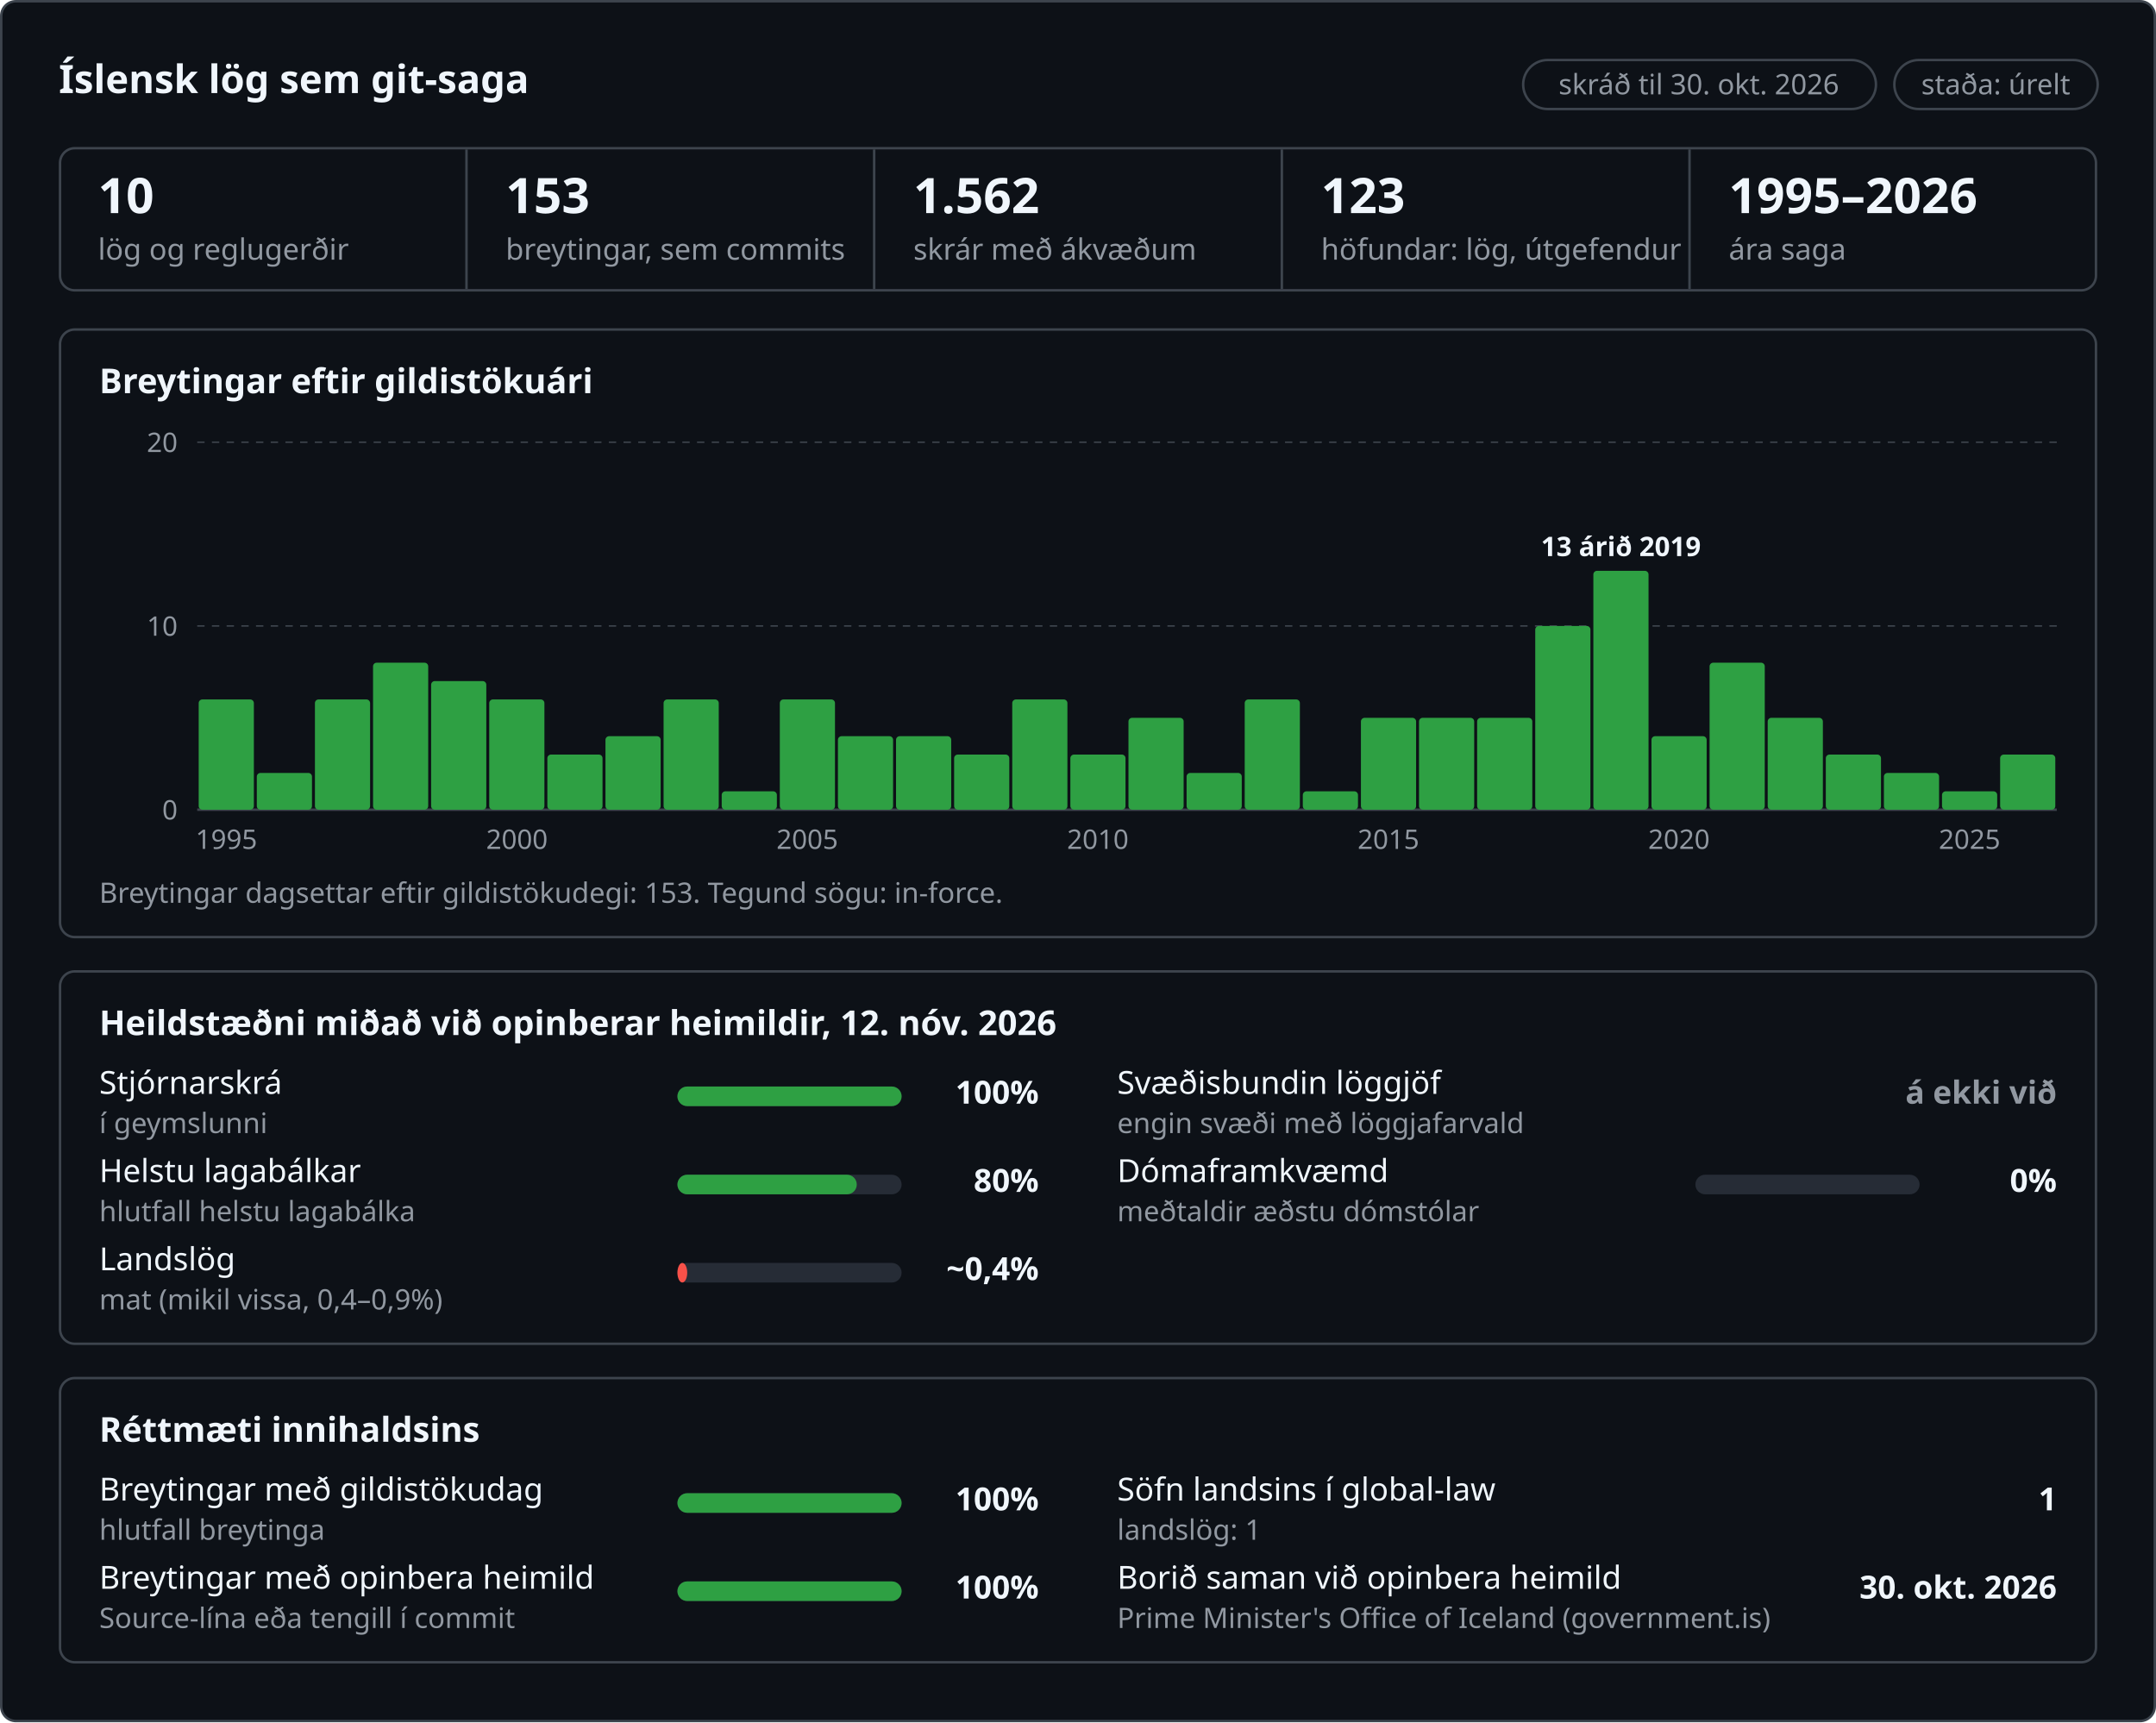
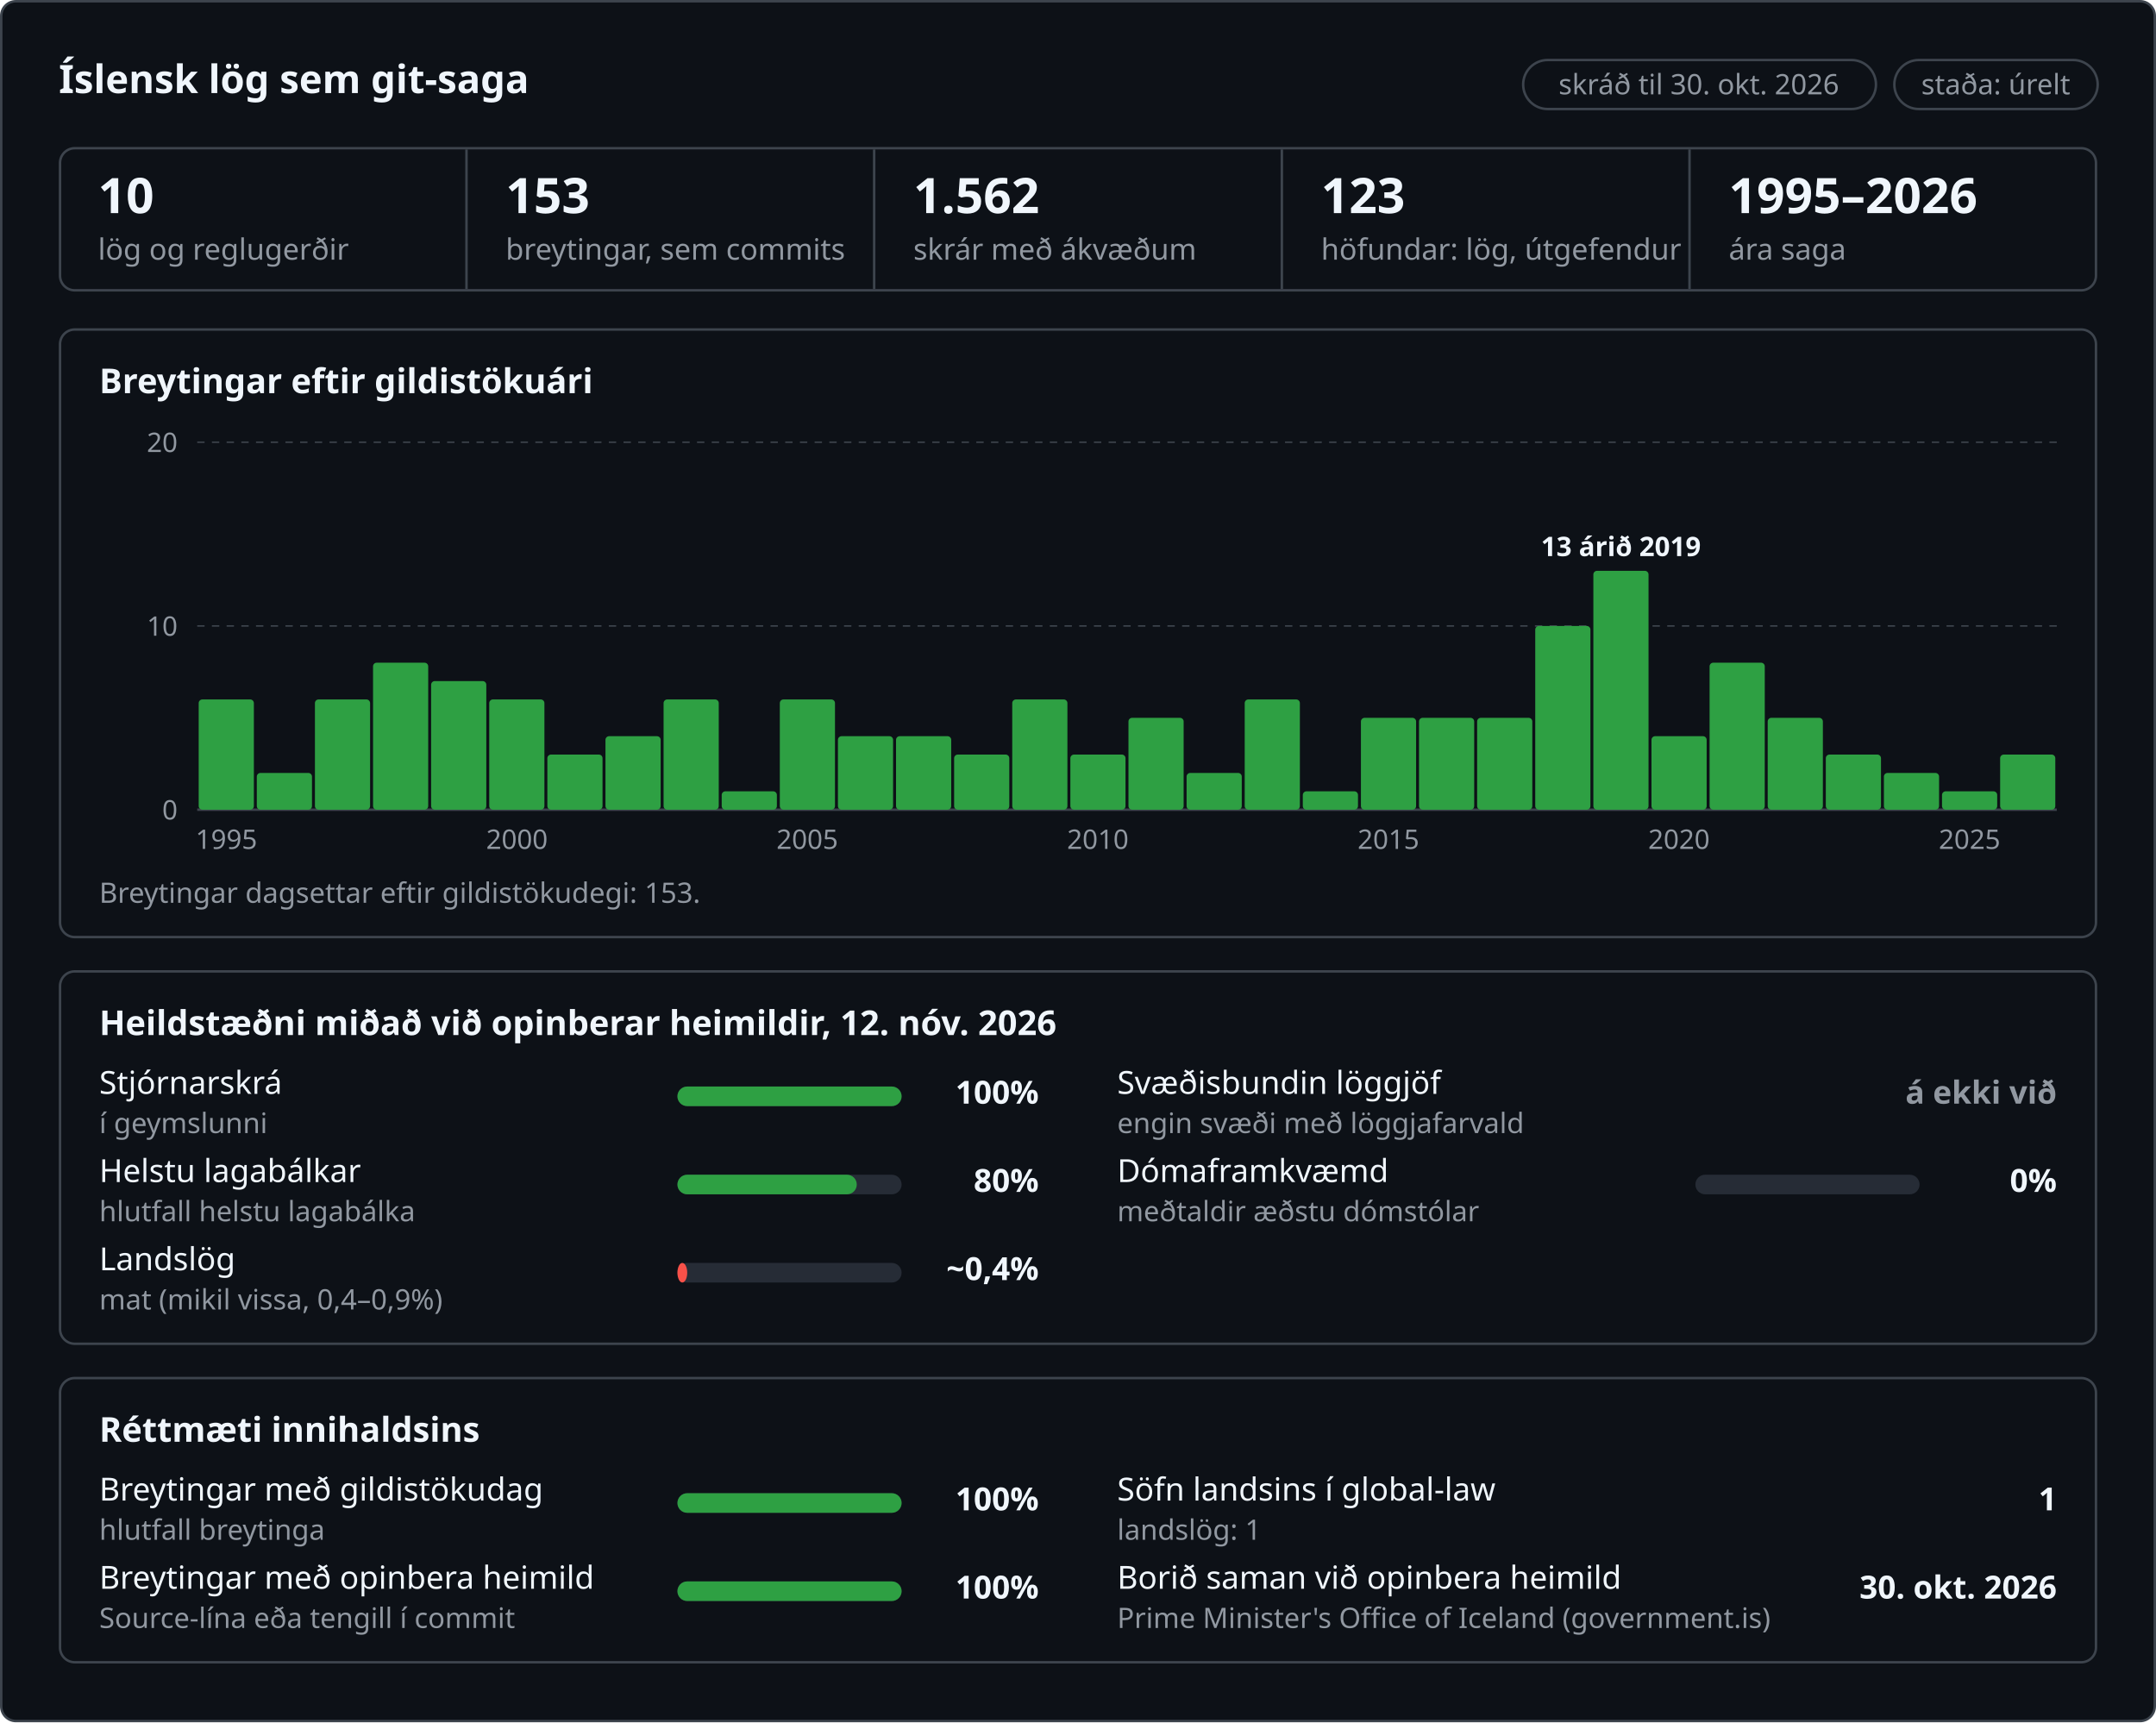
<svg xmlns="http://www.w3.org/2000/svg" width="880" height="703" viewBox="0 0 880 703" font-family="-apple-system,BlinkMacSystemFont,Segoe UI,Noto Sans,Helvetica,Arial,sans-serif">
  <rect x="0.5" y="0.5" width="879" height="702" rx="6" fill="#0d1117" stroke="#3d444d" />
  <text x="24" y="38" font-size="16" font-weight="600" fill="#f0f6fc">Íslensk lög sem git-saga</text>
  <rect x="621.7" y="24.5" width="144" height="20" rx="10" fill="none" stroke="#3d444d" />
  <text x="693.4" y="38.5" font-size="11.5" font-weight="500" text-anchor="middle" fill="#9198a1">skráð til 30. okt. 2026</text>
  <rect x="773.2" y="24.5" width="83" height="20" rx="10" fill="none" stroke="#3d444d" />
  <text x="814.6" y="38.5" font-size="11.5" font-weight="500" text-anchor="middle" fill="#9198a1">staða: úrelt</text>
  <rect x="24.5" y="60.5" width="831" height="58" rx="6" fill="#0d1117" stroke="#3d444d" />
  <text x="40.0" y="87" font-size="20" font-weight="600" fill="#f0f6fc">10</text>
  <text x="40.0" y="106" font-size="12" fill="#9198a1">lög og reglugerðir</text>
  <line x1="190.4" y1="61" x2="190.4" y2="118" stroke="#3d444d" />
  <text x="206.4" y="87" font-size="20" font-weight="600" fill="#f0f6fc">153</text>
  <text x="206.4" y="106" font-size="12" fill="#9198a1">breytingar, sem commits</text>
  <line x1="356.8" y1="61" x2="356.8" y2="118" stroke="#3d444d" />
  <text x="372.8" y="87" font-size="20" font-weight="600" fill="#f0f6fc">1.562</text>
  <text x="372.8" y="106" font-size="12" fill="#9198a1">skrár með ákvæðum</text>
  <line x1="523.2" y1="61" x2="523.2" y2="118" stroke="#3d444d" />
  <text x="539.2" y="87" font-size="20" font-weight="600" fill="#f0f6fc">123</text>
  <text x="539.2" y="106" font-size="12" fill="#9198a1">höfundar: lög, útgefendur</text>
  <line x1="689.6" y1="61" x2="689.6" y2="118" stroke="#3d444d" />
  <text x="705.6" y="87" font-size="20" font-weight="600" fill="#f0f6fc">1995–2026</text>
  <text x="705.6" y="106" font-size="12" fill="#9198a1">ára saga</text>
  <rect x="24.5" y="134.5" width="831" height="248" rx="6" fill="#0d1117" stroke="#3d444d" />
  <text x="40.5" y="160.5" font-size="14" font-weight="600" fill="#f0f6fc">Breytingar eftir gildistökuári</text>
  <line x1="80.5" y1="330.5" x2="839.5" y2="330.5" stroke="#3d444d" stroke-width="1" />
  <text x="72.5" y="334.5" font-size="11" text-anchor="end" fill="#9198a1">0</text>
  <line x1="80.5" y1="255.5" x2="839.5" y2="255.5" stroke="#3d444d" stroke-width="0.6" stroke-dasharray="3 3" />
  <text x="72.5" y="259.5" font-size="11" text-anchor="end" fill="#9198a1">10</text>
  <line x1="80.5" y1="180.5" x2="839.5" y2="180.5" stroke="#3d444d" stroke-width="0.6" stroke-dasharray="3 3" />
  <text x="72.5" y="184.5" font-size="11" text-anchor="end" fill="#9198a1">20</text>
  <rect x="81.10" y="285.5" width="22.52" height="45.0" rx="1.5" fill="#2ea043" />
  <text x="92.4" y="346.5" font-size="11" text-anchor="middle" fill="#9198a1">1995</text>
  <rect x="104.82" y="315.5" width="22.52" height="15.0" rx="1.5" fill="#2ea043" />
  <rect x="128.54" y="285.5" width="22.52" height="45.0" rx="1.5" fill="#2ea043" />
  <rect x="152.26" y="270.5" width="22.52" height="60.0" rx="1.5" fill="#2ea043" />
  <rect x="175.97" y="278.0" width="22.52" height="52.5" rx="1.5" fill="#2ea043" />
  <rect x="199.69" y="285.5" width="22.52" height="45.0" rx="1.5" fill="#2ea043" />
  <text x="211.0" y="346.5" font-size="11" text-anchor="middle" fill="#9198a1">2000</text>
  <rect x="223.41" y="308.0" width="22.52" height="22.5" rx="1.5" fill="#2ea043" />
  <rect x="247.13" y="300.5" width="22.52" height="30.0" rx="1.5" fill="#2ea043" />
  <rect x="270.85" y="285.5" width="22.52" height="45.0" rx="1.5" fill="#2ea043" />
  <rect x="294.57" y="323.0" width="22.52" height="7.5" rx="1.5" fill="#2ea043" />
  <rect x="318.29" y="285.5" width="22.52" height="45.0" rx="1.5" fill="#2ea043" />
  <text x="329.5" y="346.5" font-size="11" text-anchor="middle" fill="#9198a1">2005</text>
  <rect x="342.01" y="300.5" width="22.52" height="30.0" rx="1.5" fill="#2ea043" />
  <rect x="365.73" y="300.5" width="22.52" height="30.0" rx="1.5" fill="#2ea043" />
  <rect x="389.44" y="308.0" width="22.52" height="22.5" rx="1.5" fill="#2ea043" />
  <rect x="413.16" y="285.5" width="22.52" height="45.0" rx="1.5" fill="#2ea043" />
  <rect x="436.88" y="308.0" width="22.52" height="22.5" rx="1.5" fill="#2ea043" />
  <text x="448.1" y="346.5" font-size="11" text-anchor="middle" fill="#9198a1">2010</text>
  <rect x="460.60" y="293.0" width="22.52" height="37.5" rx="1.5" fill="#2ea043" />
  <rect x="484.32" y="315.5" width="22.52" height="15.0" rx="1.5" fill="#2ea043" />
  <rect x="508.04" y="285.5" width="22.52" height="45.0" rx="1.5" fill="#2ea043" />
  <rect x="531.76" y="323.0" width="22.52" height="7.5" rx="1.5" fill="#2ea043" />
  <rect x="555.48" y="293.0" width="22.52" height="37.5" rx="1.5" fill="#2ea043" />
  <text x="566.7" y="346.5" font-size="11" text-anchor="middle" fill="#9198a1">2015</text>
  <rect x="579.19" y="293.0" width="22.52" height="37.5" rx="1.5" fill="#2ea043" />
  <rect x="602.91" y="293.0" width="22.52" height="37.5" rx="1.5" fill="#2ea043" />
  <rect x="626.63" y="255.5" width="22.52" height="75.0" rx="1.5" fill="#2ea043" />
  <rect x="650.35" y="233.0" width="22.52" height="97.5" rx="1.5" fill="#2ea043" />
  <text x="661.6" y="227.0" font-size="11" font-weight="600" text-anchor="middle" fill="#f0f6fc">13 árið 2019</text>
  <rect x="674.07" y="300.5" width="22.52" height="30.0" rx="1.5" fill="#2ea043" />
  <text x="685.3" y="346.5" font-size="11" text-anchor="middle" fill="#9198a1">2020</text>
  <rect x="697.79" y="270.5" width="22.52" height="60.0" rx="1.5" fill="#2ea043" />
  <rect x="721.51" y="293.0" width="22.52" height="37.5" rx="1.5" fill="#2ea043" />
  <rect x="745.23" y="308.0" width="22.52" height="22.5" rx="1.5" fill="#2ea043" />
  <rect x="768.94" y="315.5" width="22.52" height="15.0" rx="1.5" fill="#2ea043" />
  <rect x="792.66" y="323.0" width="22.52" height="7.5" rx="1.5" fill="#2ea043" />
  <text x="803.9" y="346.5" font-size="11" text-anchor="middle" fill="#9198a1">2025</text>
  <rect x="816.38" y="308.0" width="22.52" height="22.5" rx="1.5" fill="#2ea043" />
-   <text x="40.5" y="368.5" font-size="11.5" fill="#9198a1">Breytingar dagsettar eftir gildistökudegi: 153. Tegund sögu: in-force.</text>
+   <text x="40.5" y="368.5" font-size="11.5" fill="#9198a1">Breytingar dagsettar eftir gildistökudegi: 153.</text>
  <rect x="24.5" y="396.5" width="831" height="152" rx="6" fill="#0d1117" stroke="#3d444d" />
  <text x="40.5" y="422.5" font-size="14" font-weight="600" fill="#f0f6fc">Heildstæðni miðað við opinberar heimildir, 12. nóv. 2026</text>
  <text x="40.5" y="446.5" font-size="13" fill="#f0f6fc">Stjórnarskrá</text>
  <text x="40.5" y="462.5" font-size="11.5" fill="#9198a1">í geymslunni</text>
  <g>
    <rect x="276.5" y="443.5" width="91.5" height="8" rx="4" fill="#262c36" />
    <rect x="276.5" y="443.5" width="91.5" height="8" rx="4" fill="#2ea043" />
  </g>
  <text x="424.0" y="450.5" font-size="13" font-weight="600" text-anchor="end" fill="#f0f6fc">100%</text>
  <text x="40.5" y="482.5" font-size="13" fill="#f0f6fc">Helstu lagabálkar</text>
  <text x="40.5" y="498.5" font-size="11.5" fill="#9198a1">hlutfall helstu lagabálka</text>
  <g>
    <rect x="276.5" y="479.5" width="91.5" height="8" rx="4" fill="#262c36" />
    <rect x="276.5" y="479.5" width="73.2" height="8" rx="4" fill="#2ea043" />
  </g>
  <text x="424.0" y="486.5" font-size="13" font-weight="600" text-anchor="end" fill="#f0f6fc">80%</text>
  <text x="40.5" y="518.5" font-size="13" fill="#f0f6fc">Landslög</text>
  <text x="40.5" y="534.5" font-size="11.5" fill="#9198a1">mat (mikil vissa, 0,4–0,9%)</text>
  <g>
    <rect x="276.5" y="515.5" width="91.5" height="8" rx="4" fill="#262c36" />
    <rect x="276.5" y="515.5" width="4.0" height="8" rx="4" fill="#f85149" />
  </g>
  <text x="424.0" y="522.5" font-size="13" font-weight="600" text-anchor="end" fill="#f0f6fc">~0,4%</text>
  <text x="456.0" y="446.5" font-size="13" fill="#f0f6fc">Svæðisbundin löggjöf</text>
  <text x="456.0" y="462.5" font-size="11.5" fill="#9198a1">engin svæði með löggjafarvald</text>
  <text x="839.5" y="450.5" font-size="13" font-weight="600" text-anchor="end" fill="#9198a1">á ekki við</text>
  <text x="456.0" y="482.5" font-size="13" fill="#f0f6fc">Dómaframkvæmd</text>
  <text x="456.0" y="498.5" font-size="11.5" fill="#9198a1">meðtaldir æðstu dómstólar</text>
  <g>
    <rect x="692.0" y="479.5" width="91.5" height="8" rx="4" fill="#262c36" />
  </g>
  <text x="839.5" y="486.5" font-size="13" font-weight="600" text-anchor="end" fill="#f0f6fc">0%</text>
  <rect x="24.5" y="562.5" width="831" height="116" rx="6" fill="#0d1117" stroke="#3d444d" />
  <text x="40.5" y="588.5" font-size="14" font-weight="600" fill="#f0f6fc">Réttmæti innihaldsins</text>
  <text x="40.5" y="612.5" font-size="13" fill="#f0f6fc">Breytingar með gildistökudag</text>
  <text x="40.5" y="628.5" font-size="11.5" fill="#9198a1">hlutfall breytinga</text>
  <g>
    <rect x="276.5" y="609.5" width="91.5" height="8" rx="4" fill="#262c36" />
    <rect x="276.5" y="609.5" width="91.5" height="8" rx="4" fill="#2ea043" />
  </g>
  <text x="424.0" y="616.5" font-size="13" font-weight="600" text-anchor="end" fill="#f0f6fc">100%</text>
  <text x="40.5" y="648.5" font-size="13" fill="#f0f6fc">Breytingar með opinbera heimild</text>
  <text x="40.5" y="664.5" font-size="11.5" fill="#9198a1">Source-lína eða tengill í commit</text>
  <g>
    <rect x="276.5" y="645.5" width="91.5" height="8" rx="4" fill="#262c36" />
    <rect x="276.5" y="645.5" width="91.5" height="8" rx="4" fill="#2ea043" />
  </g>
  <text x="424.0" y="652.5" font-size="13" font-weight="600" text-anchor="end" fill="#f0f6fc">100%</text>
  <text x="456.0" y="612.5" font-size="13" fill="#f0f6fc">Söfn landsins í global-law</text>
  <text x="456.0" y="628.5" font-size="11.5" fill="#9198a1">landslög: 1</text>
  <text x="839.5" y="616.5" font-size="13" font-weight="600" text-anchor="end" fill="#f0f6fc">1</text>
  <text x="456.0" y="648.5" font-size="13" fill="#f0f6fc">Borið saman við opinbera heimild</text>
  <text x="456.0" y="664.5" font-size="11.5" fill="#9198a1">Prime Minister's Office of Iceland (government.is)</text>
  <text x="839.5" y="652.5" font-size="13" font-weight="600" text-anchor="end" fill="#f0f6fc">30. okt. 2026</text>
</svg>
